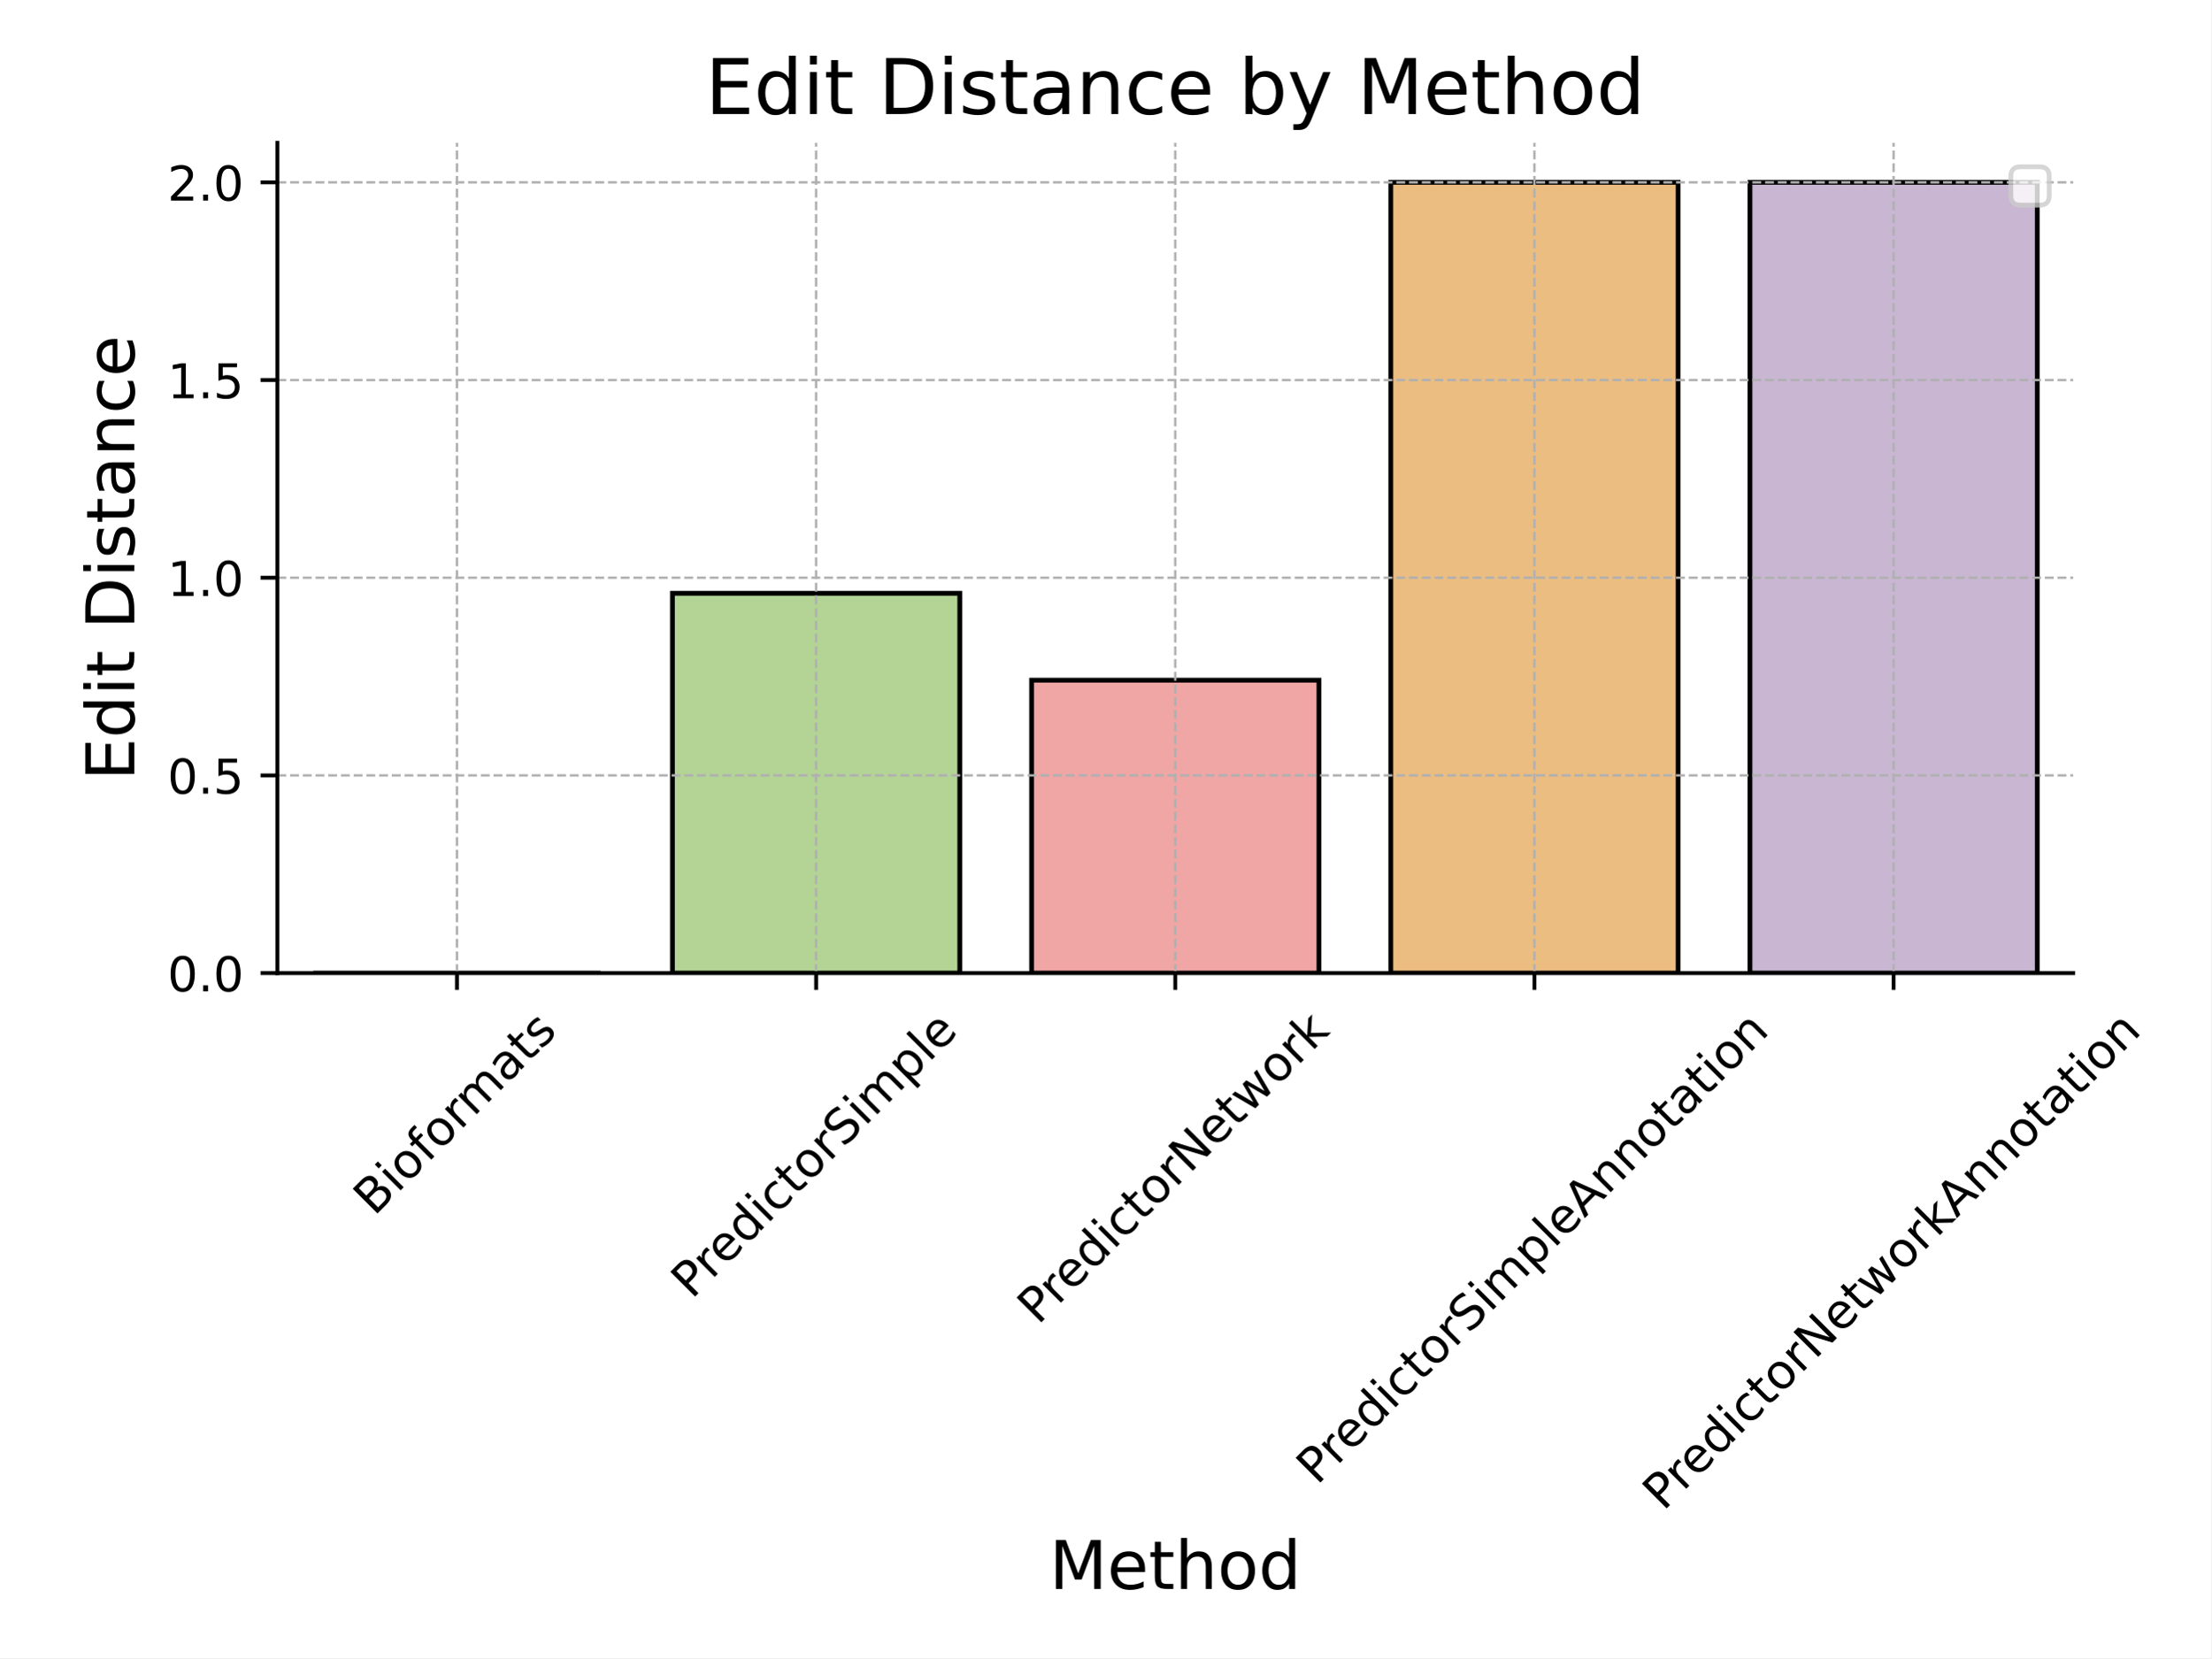
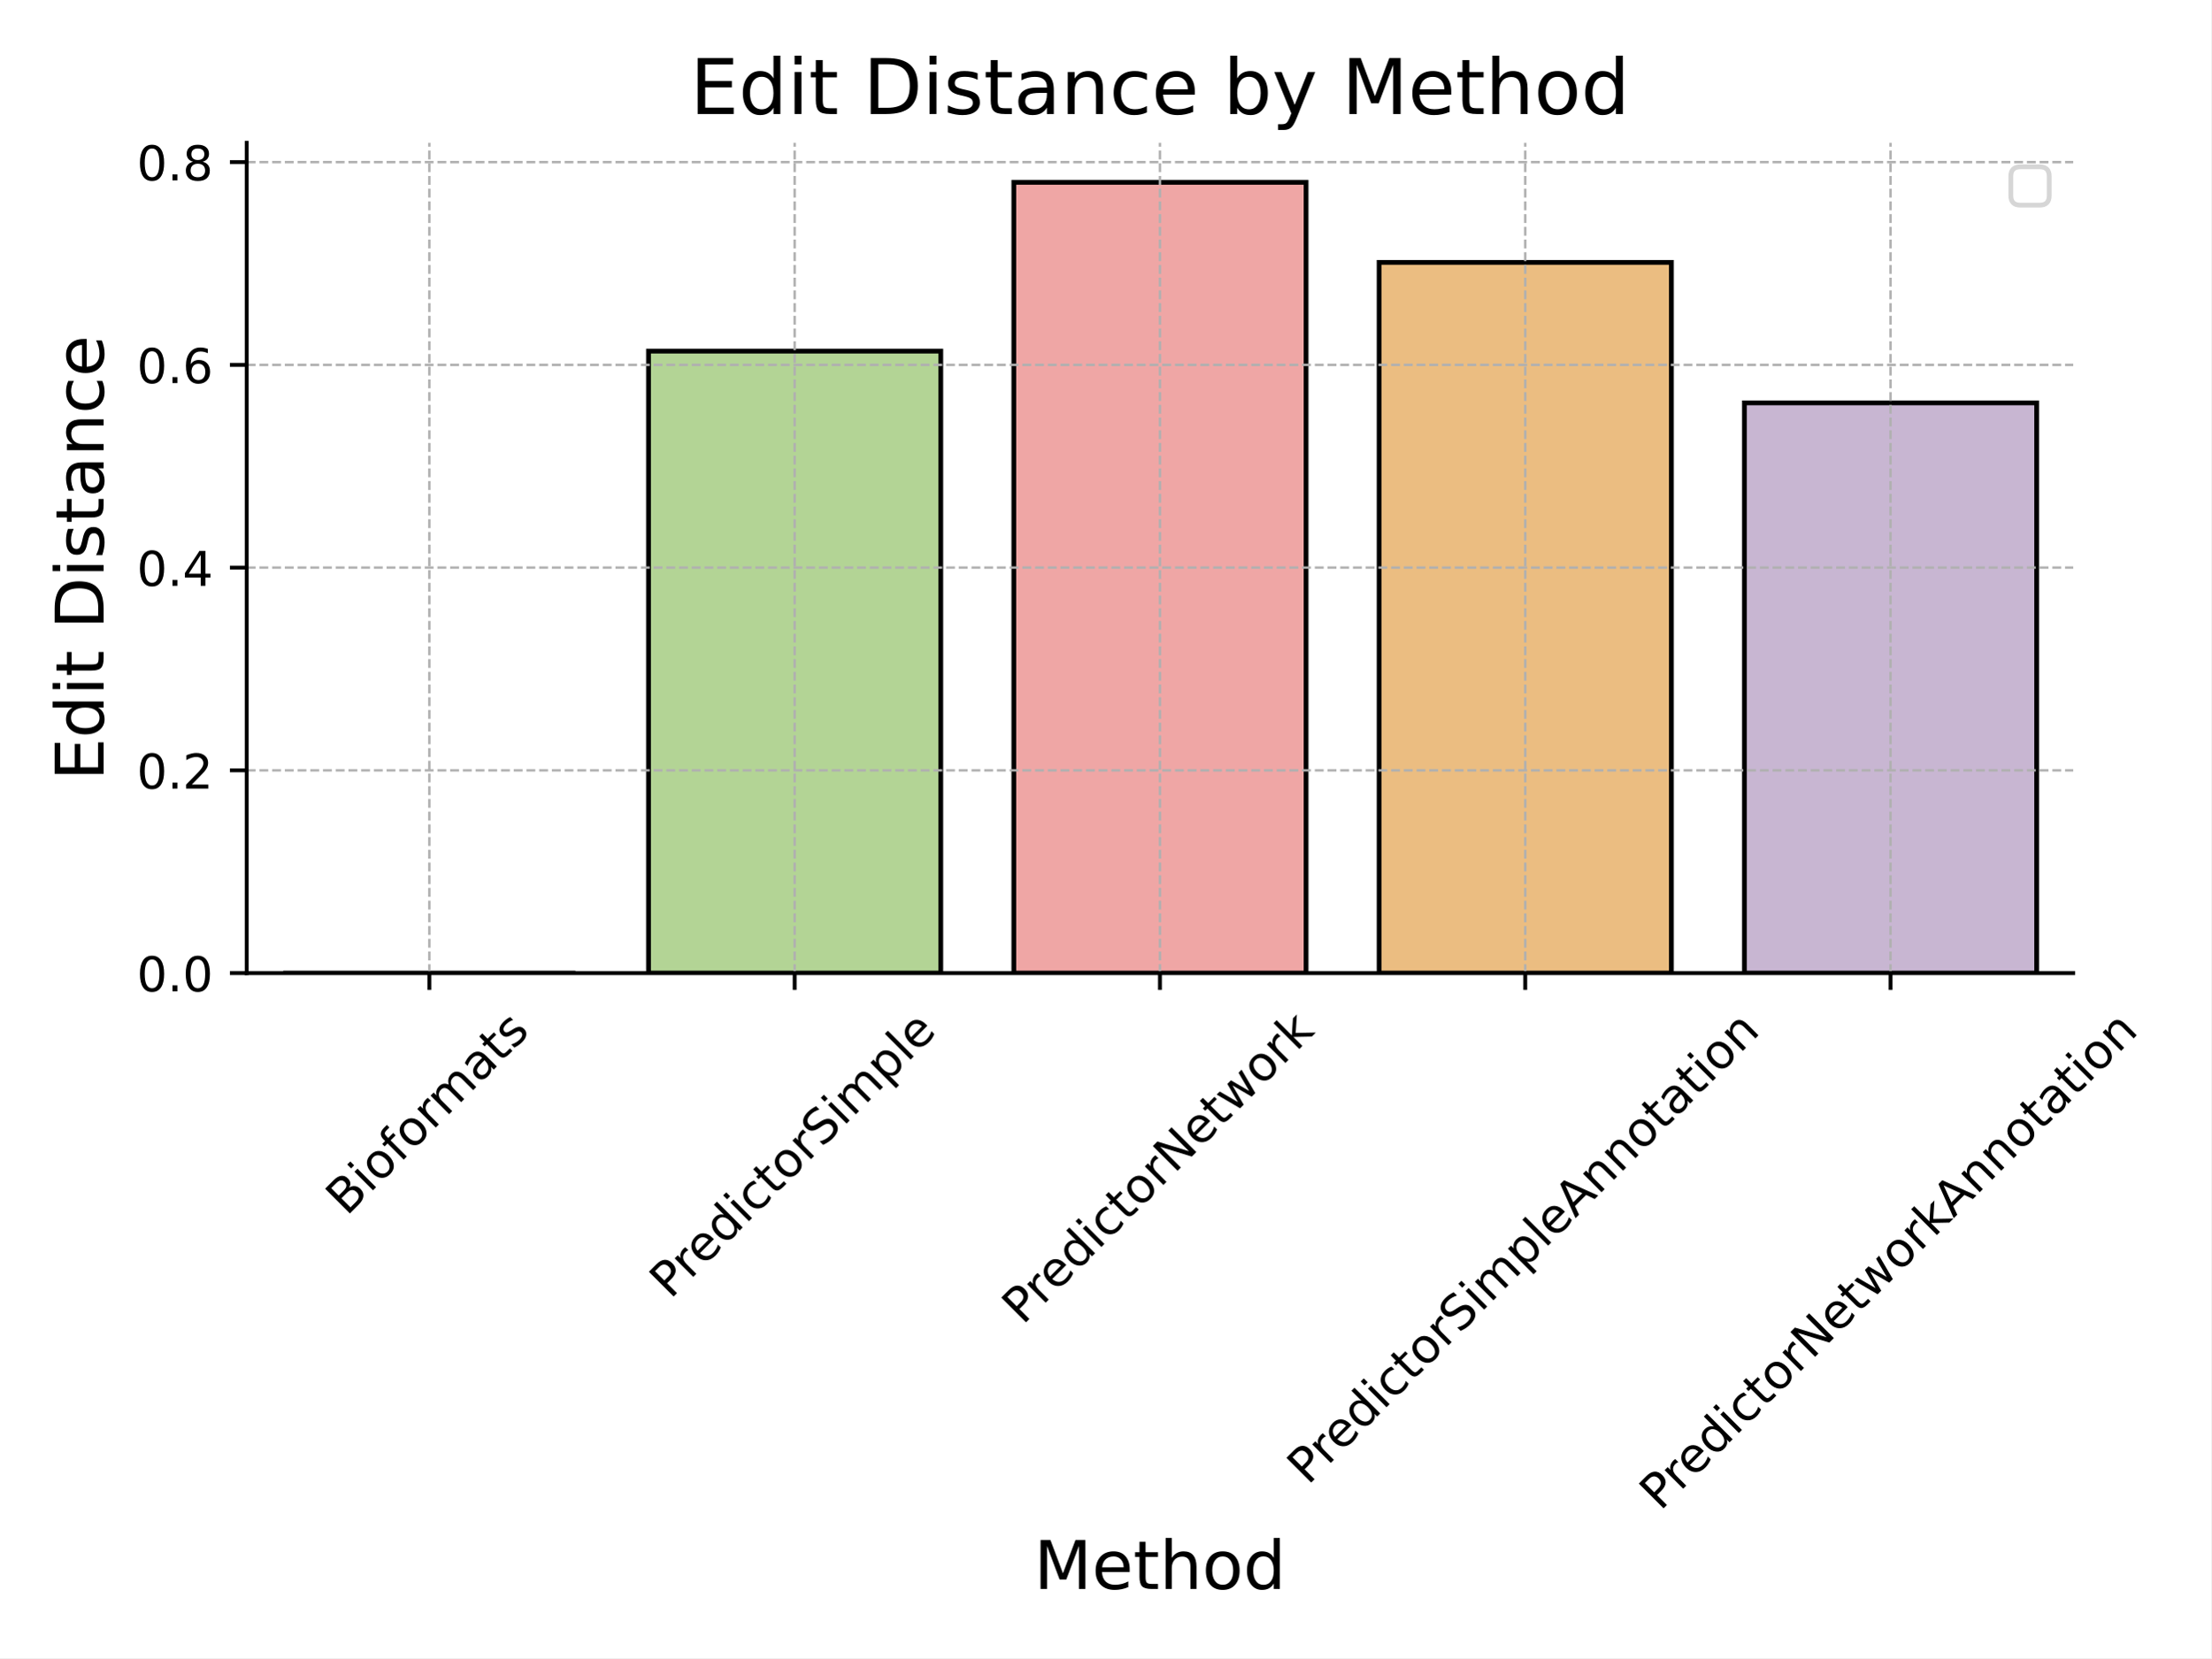
<svg xmlns="http://www.w3.org/2000/svg" xmlns:xlink="http://www.w3.org/1999/xlink" width="460.8pt" height="345.6pt" viewBox="0 0 460.8 345.6" version="1.1">
  <defs>
    <style type="text/css">*{stroke-linejoin: round; stroke-linecap: butt}</style>
  </defs>
  <g id="figure_1">
    <g id="patch_1">
      <path d="M 0 345.6  L 460.8 345.6  L 460.8 0  L 0 0  z " style="fill: #ffffff" />
    </g>
    <g id="axes_1">
      <g id="patch_2">
-         <path d="M 57.8 202.824  L 432.064 202.824  L 432.064 29.76  L 57.8 29.76  z " style="fill: #ffffff" />
+         <path d="M 51.41 202.824  L 432.064 202.824  L 432.064 29.76  L 51.41 29.76  z " style="fill: #ffffff" />
      </g>
      <g id="patch_3">
-         <path d="M 65.285 202.824  L 125.167 202.824  L 125.167 202.824  L 65.285 202.824  z " clip-path="url(#pd723349291)" style="fill: #aeccdb; stroke: #000000; stroke-linejoin: miter" />
+         <path d="M 59.023 202.824  L 119.928 202.824  L 119.928 202.824  L 59.023 202.824  z " clip-path="url(#p1039beb858)" style="fill: #aeccdb; stroke: #000000; stroke-linejoin: miter" />
      </g>
      <g id="patch_4">
-         <path d="M 140.138 202.824  L 200.02 202.824  L 200.02 123.657  L 140.138 123.657  z " clip-path="url(#pd723349291)" style="fill: #b3d495; stroke: #000000; stroke-linejoin: miter" />
+         <path d="M 135.154 202.824  L 196.058 202.824  L 196.058 73.177  L 135.154 73.177  z " clip-path="url(#p1039beb858)" style="fill: #b3d495; stroke: #000000; stroke-linejoin: miter" />
      </g>
      <g id="patch_5">
-         <path d="M 214.991 202.824  L 274.873 202.824  L 274.873 141.771  L 214.991 141.771  z " clip-path="url(#pd723349291)" style="fill: #efa6a5; stroke: #000000; stroke-linejoin: miter" />
+         <path d="M 211.285 202.824  L 272.189 202.824  L 272.189 38.001  L 211.285 38.001  z " clip-path="url(#p1039beb858)" style="fill: #efa6a5; stroke: #000000; stroke-linejoin: miter" />
      </g>
      <g id="patch_6">
-         <path d="M 289.844 202.824  L 349.726 202.824  L 349.726 38.001  L 289.844 38.001  z " clip-path="url(#pd723349291)" style="fill: #ebbd81; stroke: #000000; stroke-linejoin: miter" />
+         <path d="M 287.415 202.824  L 348.32 202.824  L 348.32 54.69  L 287.415 54.69  z " clip-path="url(#p1039beb858)" style="fill: #ebbd81; stroke: #000000; stroke-linejoin: miter" />
      </g>
      <g id="patch_7">
-         <path d="M 364.696 202.824  L 424.579 202.824  L 424.579 38.001  L 364.696 38.001  z " clip-path="url(#pd723349291)" style="fill: #c8b6d2; stroke: #000000; stroke-linejoin: miter" />
+         <path d="M 363.546 202.824  L 424.451 202.824  L 424.451 83.969  L 363.546 83.969  z " clip-path="url(#p1039beb858)" style="fill: #c8b6d2; stroke: #000000; stroke-linejoin: miter" />
      </g>
      <g id="matplotlib.axis_1">
        <g id="xtick_1">
          <g id="line2d_1">
-             <path d="M 95.226 202.824  L 95.226 29.76  " clip-path="url(#pd723349291)" style="fill: none; stroke-dasharray: 1.85,0.8; stroke-dashoffset: 0; stroke: #b0b0b0; stroke-width: 0.5" />
+             <path d="M 89.475 202.824  L 89.475 29.76  " clip-path="url(#p1039beb858)" style="fill: none; stroke-dasharray: 1.85,0.8; stroke-dashoffset: 0; stroke: #b0b0b0; stroke-width: 0.5" />
          </g>
          <g id="line2d_2">
            <defs>
-               <path id="mab3ac31ff1" d="M 0 0  L 0 3.5  " style="stroke: #000000; stroke-width: 0.8" />
+               <path id="mefaed29aa2" d="M 0 0  L 0 3.5  " style="stroke: #000000; stroke-width: 0.8" />
            </defs>
            <g>
-               <use xlink:href="#mab3ac31ff1" x="95.226" y="202.824" style="stroke: #000000; stroke-width: 0.8" />
+               <use xlink:href="#mefaed29aa2" x="89.475" y="202.824" style="stroke: #000000; stroke-width: 0.8" />
            </g>
          </g>
          <g id="text_1">
-             <g transform="translate(77.96856 253.6145) rotate(-45) scale(0.1 -0.1)">
+             <g transform="translate(72.21756 253.6145) rotate(-45) scale(0.1 -0.1)">
              <defs>
                <path id="DejaVuSans-42" d="M 1259 2228  L 1259 519  L 2272 519  Q 2781 519 3026 730  Q 3272 941 3272 1375  Q 3272 1813 3026 2020  Q 2781 2228 2272 2228  L 1259 2228  z M 1259 4147  L 1259 2741  L 2194 2741  Q 2656 2741 2882 2914  Q 3109 3088 3109 3444  Q 3109 3797 2882 3972  Q 2656 4147 2194 4147  L 1259 4147  z M 628 4666  L 2241 4666  Q 2963 4666 3353 4366  Q 3744 4066 3744 3513  Q 3744 3084 3544 2831  Q 3344 2578 2956 2516  Q 3422 2416 3680 2098  Q 3938 1781 3938 1306  Q 3938 681 3513 340  Q 3088 0 2303 0  L 628 0  L 628 4666  z " transform="scale(0.015625)" />
                <path id="DejaVuSans-69" d="M 603 3500  L 1178 3500  L 1178 0  L 603 0  L 603 3500  z M 603 4863  L 1178 4863  L 1178 4134  L 603 4134  L 603 4863  z " transform="scale(0.015625)" />
                <path id="DejaVuSans-6f" d="M 1959 3097  Q 1497 3097 1228 2736  Q 959 2375 959 1747  Q 959 1119 1226 758  Q 1494 397 1959 397  Q 2419 397 2687 759  Q 2956 1122 2956 1747  Q 2956 2369 2687 2733  Q 2419 3097 1959 3097  z M 1959 3584  Q 2709 3584 3137 3096  Q 3566 2609 3566 1747  Q 3566 888 3137 398  Q 2709 -91 1959 -91  Q 1206 -91 779 398  Q 353 888 353 1747  Q 353 2609 779 3096  Q 1206 3584 1959 3584  z " transform="scale(0.015625)" />
                <path id="DejaVuSans-66" d="M 2375 4863  L 2375 4384  L 1825 4384  Q 1516 4384 1395 4259  Q 1275 4134 1275 3809  L 1275 3500  L 2222 3500  L 2222 3053  L 1275 3053  L 1275 0  L 697 0  L 697 3053  L 147 3053  L 147 3500  L 697 3500  L 697 3744  Q 697 4328 969 4595  Q 1241 4863 1831 4863  L 2375 4863  z " transform="scale(0.015625)" />
                <path id="DejaVuSans-72" d="M 2631 2963  Q 2534 3019 2420 3045  Q 2306 3072 2169 3072  Q 1681 3072 1420 2755  Q 1159 2438 1159 1844  L 1159 0  L 581 0  L 581 3500  L 1159 3500  L 1159 2956  Q 1341 3275 1631 3429  Q 1922 3584 2338 3584  Q 2397 3584 2469 3576  Q 2541 3569 2628 3553  L 2631 2963  z " transform="scale(0.015625)" />
                <path id="DejaVuSans-6d" d="M 3328 2828  Q 3544 3216 3844 3400  Q 4144 3584 4550 3584  Q 5097 3584 5394 3201  Q 5691 2819 5691 2113  L 5691 0  L 5113 0  L 5113 2094  Q 5113 2597 4934 2840  Q 4756 3084 4391 3084  Q 3944 3084 3684 2787  Q 3425 2491 3425 1978  L 3425 0  L 2847 0  L 2847 2094  Q 2847 2600 2669 2842  Q 2491 3084 2119 3084  Q 1678 3084 1418 2786  Q 1159 2488 1159 1978  L 1159 0  L 581 0  L 581 3500  L 1159 3500  L 1159 2956  Q 1356 3278 1631 3431  Q 1906 3584 2284 3584  Q 2666 3584 2933 3390  Q 3200 3197 3328 2828  z " transform="scale(0.015625)" />
                <path id="DejaVuSans-61" d="M 2194 1759  Q 1497 1759 1228 1600  Q 959 1441 959 1056  Q 959 750 1161 570  Q 1363 391 1709 391  Q 2188 391 2477 730  Q 2766 1069 2766 1631  L 2766 1759  L 2194 1759  z M 3341 1997  L 3341 0  L 2766 0  L 2766 531  Q 2569 213 2275 61  Q 1981 -91 1556 -91  Q 1019 -91 701 211  Q 384 513 384 1019  Q 384 1609 779 1909  Q 1175 2209 1959 2209  L 2766 2209  L 2766 2266  Q 2766 2663 2505 2880  Q 2244 3097 1772 3097  Q 1472 3097 1187 3025  Q 903 2953 641 2809  L 641 3341  Q 956 3463 1253 3523  Q 1550 3584 1831 3584  Q 2591 3584 2966 3190  Q 3341 2797 3341 1997  z " transform="scale(0.015625)" />
                <path id="DejaVuSans-74" d="M 1172 4494  L 1172 3500  L 2356 3500  L 2356 3053  L 1172 3053  L 1172 1153  Q 1172 725 1289 603  Q 1406 481 1766 481  L 2356 481  L 2356 0  L 1766 0  Q 1100 0 847 248  Q 594 497 594 1153  L 594 3053  L 172 3053  L 172 3500  L 594 3500  L 594 4494  L 1172 4494  z " transform="scale(0.015625)" />
                <path id="DejaVuSans-73" d="M 2834 3397  L 2834 2853  Q 2591 2978 2328 3040  Q 2066 3103 1784 3103  Q 1356 3103 1142 2972  Q 928 2841 928 2578  Q 928 2378 1081 2264  Q 1234 2150 1697 2047  L 1894 2003  Q 2506 1872 2764 1633  Q 3022 1394 3022 966  Q 3022 478 2636 193  Q 2250 -91 1575 -91  Q 1294 -91 989 -36  Q 684 19 347 128  L 347 722  Q 666 556 975 473  Q 1284 391 1588 391  Q 1994 391 2212 530  Q 2431 669 2431 922  Q 2431 1156 2273 1281  Q 2116 1406 1581 1522  L 1381 1569  Q 847 1681 609 1914  Q 372 2147 372 2553  Q 372 3047 722 3315  Q 1072 3584 1716 3584  Q 2034 3584 2315 3537  Q 2597 3491 2834 3397  z " transform="scale(0.015625)" />
              </defs>
              <use xlink:href="#DejaVuSans-42" />
              <use xlink:href="#DejaVuSans-69" x="68.604" />
              <use xlink:href="#DejaVuSans-6f" x="96.387" />
              <use xlink:href="#DejaVuSans-66" x="157.568" />
              <use xlink:href="#DejaVuSans-6f" x="192.773" />
              <use xlink:href="#DejaVuSans-72" x="253.955" />
              <use xlink:href="#DejaVuSans-6d" x="293.318" />
              <use xlink:href="#DejaVuSans-61" x="390.73" />
              <use xlink:href="#DejaVuSans-74" x="452.01" />
              <use xlink:href="#DejaVuSans-73" x="491.219" />
            </g>
          </g>
        </g>
        <g id="xtick_2">
          <g id="line2d_3">
-             <path d="M 170.079 202.824  L 170.079 29.76  " clip-path="url(#pd723349291)" style="fill: none; stroke-dasharray: 1.85,0.8; stroke-dashoffset: 0; stroke: #b0b0b0; stroke-width: 0.5" />
+             <path d="M 165.606 202.824  L 165.606 29.76  " clip-path="url(#p1039beb858)" style="fill: none; stroke-dasharray: 1.85,0.8; stroke-dashoffset: 0; stroke: #b0b0b0; stroke-width: 0.5" />
          </g>
          <g id="line2d_4">
            <g>
-               <use xlink:href="#mab3ac31ff1" x="170.079" y="202.824" style="stroke: #000000; stroke-width: 0.8" />
+               <use xlink:href="#mefaed29aa2" x="165.606" y="202.824" style="stroke: #000000; stroke-width: 0.8" />
            </g>
          </g>
          <g id="text_2">
-             <g transform="translate(144.1648 270.9276) rotate(-45) scale(0.1 -0.1)">
+             <g transform="translate(139.6918 270.9276) rotate(-45) scale(0.1 -0.1)">
              <defs>
                <path id="DejaVuSans-50" d="M 1259 4147  L 1259 2394  L 2053 2394  Q 2494 2394 2734 2622  Q 2975 2850 2975 3272  Q 2975 3691 2734 3919  Q 2494 4147 2053 4147  L 1259 4147  z M 628 4666  L 2053 4666  Q 2838 4666 3239 4311  Q 3641 3956 3641 3272  Q 3641 2581 3239 2228  Q 2838 1875 2053 1875  L 1259 1875  L 1259 0  L 628 0  L 628 4666  z " transform="scale(0.015625)" />
                <path id="DejaVuSans-65" d="M 3597 1894  L 3597 1613  L 953 1613  Q 991 1019 1311 708  Q 1631 397 2203 397  Q 2534 397 2845 478  Q 3156 559 3463 722  L 3463 178  Q 3153 47 2828 -22  Q 2503 -91 2169 -91  Q 1331 -91 842 396  Q 353 884 353 1716  Q 353 2575 817 3079  Q 1281 3584 2069 3584  Q 2775 3584 3186 3129  Q 3597 2675 3597 1894  z M 3022 2063  Q 3016 2534 2758 2815  Q 2500 3097 2075 3097  Q 1594 3097 1305 2825  Q 1016 2553 972 2059  L 3022 2063  z " transform="scale(0.015625)" />
                <path id="DejaVuSans-64" d="M 2906 2969  L 2906 4863  L 3481 4863  L 3481 0  L 2906 0  L 2906 525  Q 2725 213 2448 61  Q 2172 -91 1784 -91  Q 1150 -91 751 415  Q 353 922 353 1747  Q 353 2572 751 3078  Q 1150 3584 1784 3584  Q 2172 3584 2448 3432  Q 2725 3281 2906 2969  z M 947 1747  Q 947 1113 1208 752  Q 1469 391 1925 391  Q 2381 391 2643 752  Q 2906 1113 2906 1747  Q 2906 2381 2643 2742  Q 2381 3103 1925 3103  Q 1469 3103 1208 2742  Q 947 2381 947 1747  z " transform="scale(0.015625)" />
                <path id="DejaVuSans-63" d="M 3122 3366  L 3122 2828  Q 2878 2963 2633 3030  Q 2388 3097 2138 3097  Q 1578 3097 1268 2742  Q 959 2388 959 1747  Q 959 1106 1268 751  Q 1578 397 2138 397  Q 2388 397 2633 464  Q 2878 531 3122 666  L 3122 134  Q 2881 22 2623 -34  Q 2366 -91 2075 -91  Q 1284 -91 818 406  Q 353 903 353 1747  Q 353 2603 823 3093  Q 1294 3584 2113 3584  Q 2378 3584 2631 3529  Q 2884 3475 3122 3366  z " transform="scale(0.015625)" />
                <path id="DejaVuSans-53" d="M 3425 4513  L 3425 3897  Q 3066 4069 2747 4153  Q 2428 4238 2131 4238  Q 1616 4238 1336 4038  Q 1056 3838 1056 3469  Q 1056 3159 1242 3001  Q 1428 2844 1947 2747  L 2328 2669  Q 3034 2534 3370 2195  Q 3706 1856 3706 1288  Q 3706 609 3251 259  Q 2797 -91 1919 -91  Q 1588 -91 1214 -16  Q 841 59 441 206  L 441 856  Q 825 641 1194 531  Q 1563 422 1919 422  Q 2459 422 2753 634  Q 3047 847 3047 1241  Q 3047 1584 2836 1778  Q 2625 1972 2144 2069  L 1759 2144  Q 1053 2284 737 2584  Q 422 2884 422 3419  Q 422 4038 858 4394  Q 1294 4750 2059 4750  Q 2388 4750 2728 4690  Q 3069 4631 3425 4513  z " transform="scale(0.015625)" />
                <path id="DejaVuSans-70" d="M 1159 525  L 1159 -1331  L 581 -1331  L 581 3500  L 1159 3500  L 1159 2969  Q 1341 3281 1617 3432  Q 1894 3584 2278 3584  Q 2916 3584 3314 3078  Q 3713 2572 3713 1747  Q 3713 922 3314 415  Q 2916 -91 2278 -91  Q 1894 -91 1617 61  Q 1341 213 1159 525  z M 3116 1747  Q 3116 2381 2855 2742  Q 2594 3103 2138 3103  Q 1681 3103 1420 2742  Q 1159 2381 1159 1747  Q 1159 1113 1420 752  Q 1681 391 2138 391  Q 2594 391 2855 752  Q 3116 1113 3116 1747  z " transform="scale(0.015625)" />
                <path id="DejaVuSans-6c" d="M 603 4863  L 1178 4863  L 1178 0  L 603 0  L 603 4863  z " transform="scale(0.015625)" />
              </defs>
              <use xlink:href="#DejaVuSans-50" />
              <use xlink:href="#DejaVuSans-72" x="58.553" />
              <use xlink:href="#DejaVuSans-65" x="97.416" />
              <use xlink:href="#DejaVuSans-64" x="158.939" />
              <use xlink:href="#DejaVuSans-69" x="222.416" />
              <use xlink:href="#DejaVuSans-63" x="250.199" />
              <use xlink:href="#DejaVuSans-74" x="305.18" />
              <use xlink:href="#DejaVuSans-6f" x="344.389" />
              <use xlink:href="#DejaVuSans-72" x="405.57" />
              <use xlink:href="#DejaVuSans-53" x="446.684" />
              <use xlink:href="#DejaVuSans-69" x="510.16" />
              <use xlink:href="#DejaVuSans-6d" x="537.943" />
              <use xlink:href="#DejaVuSans-70" x="635.355" />
              <use xlink:href="#DejaVuSans-6c" x="698.832" />
              <use xlink:href="#DejaVuSans-65" x="726.615" />
            </g>
          </g>
        </g>
        <g id="xtick_3">
          <g id="line2d_5">
-             <path d="M 244.932 202.824  L 244.932 29.76  " clip-path="url(#pd723349291)" style="fill: none; stroke-dasharray: 1.85,0.8; stroke-dashoffset: 0; stroke: #b0b0b0; stroke-width: 0.5" />
+             <path d="M 241.737 202.824  L 241.737 29.76  " clip-path="url(#p1039beb858)" style="fill: none; stroke-dasharray: 1.85,0.8; stroke-dashoffset: 0; stroke: #b0b0b0; stroke-width: 0.5" />
          </g>
          <g id="line2d_6">
            <g>
-               <use xlink:href="#mab3ac31ff1" x="244.932" y="202.824" style="stroke: #000000; stroke-width: 0.8" />
+               <use xlink:href="#mefaed29aa2" x="241.737" y="202.824" style="stroke: #000000; stroke-width: 0.8" />
            </g>
          </g>
          <g id="text_3">
-             <g transform="translate(216.3283 276.306) rotate(-45) scale(0.1 -0.1)">
+             <g transform="translate(213.1333 276.306) rotate(-45) scale(0.1 -0.1)">
              <defs>
                <path id="DejaVuSans-4e" d="M 628 4666  L 1478 4666  L 3547 763  L 3547 4666  L 4159 4666  L 4159 0  L 3309 0  L 1241 3903  L 1241 0  L 628 0  L 628 4666  z " transform="scale(0.015625)" />
                <path id="DejaVuSans-77" d="M 269 3500  L 844 3500  L 1563 769  L 2278 3500  L 2956 3500  L 3675 769  L 4391 3500  L 4966 3500  L 4050 0  L 3372 0  L 2619 2869  L 1863 0  L 1184 0  L 269 3500  z " transform="scale(0.015625)" />
                <path id="DejaVuSans-6b" d="M 581 4863  L 1159 4863  L 1159 1991  L 2875 3500  L 3609 3500  L 1753 1863  L 3688 0  L 2938 0  L 1159 1709  L 1159 0  L 581 0  L 581 4863  z " transform="scale(0.015625)" />
              </defs>
              <use xlink:href="#DejaVuSans-50" />
              <use xlink:href="#DejaVuSans-72" x="58.553" />
              <use xlink:href="#DejaVuSans-65" x="97.416" />
              <use xlink:href="#DejaVuSans-64" x="158.939" />
              <use xlink:href="#DejaVuSans-69" x="222.416" />
              <use xlink:href="#DejaVuSans-63" x="250.199" />
              <use xlink:href="#DejaVuSans-74" x="305.18" />
              <use xlink:href="#DejaVuSans-6f" x="344.389" />
              <use xlink:href="#DejaVuSans-72" x="405.57" />
              <use xlink:href="#DejaVuSans-4e" x="446.684" />
              <use xlink:href="#DejaVuSans-65" x="521.488" />
              <use xlink:href="#DejaVuSans-74" x="583.012" />
              <use xlink:href="#DejaVuSans-77" x="622.221" />
              <use xlink:href="#DejaVuSans-6f" x="704.008" />
              <use xlink:href="#DejaVuSans-72" x="765.189" />
              <use xlink:href="#DejaVuSans-6b" x="806.303" />
            </g>
          </g>
        </g>
        <g id="xtick_4">
          <g id="line2d_7">
-             <path d="M 319.785 202.824  L 319.785 29.76  " clip-path="url(#pd723349291)" style="fill: none; stroke-dasharray: 1.85,0.8; stroke-dashoffset: 0; stroke: #b0b0b0; stroke-width: 0.5" />
+             <path d="M 317.868 202.824  L 317.868 29.76  " clip-path="url(#p1039beb858)" style="fill: none; stroke-dasharray: 1.85,0.8; stroke-dashoffset: 0; stroke: #b0b0b0; stroke-width: 0.5" />
          </g>
          <g id="line2d_8">
            <g>
-               <use xlink:href="#mab3ac31ff1" x="319.785" y="202.824" style="stroke: #000000; stroke-width: 0.8" />
+               <use xlink:href="#mefaed29aa2" x="317.868" y="202.824" style="stroke: #000000; stroke-width: 0.8" />
            </g>
          </g>
          <g id="text_4">
-             <g transform="translate(274.4823 309.7036) rotate(-45) scale(0.1 -0.1)">
+             <g transform="translate(272.5653 309.7036) rotate(-45) scale(0.1 -0.1)">
              <defs>
                <path id="DejaVuSans-41" d="M 2188 4044  L 1331 1722  L 3047 1722  L 2188 4044  z M 1831 4666  L 2547 4666  L 4325 0  L 3669 0  L 3244 1197  L 1141 1197  L 716 0  L 50 0  L 1831 4666  z " transform="scale(0.015625)" />
                <path id="DejaVuSans-6e" d="M 3513 2113  L 3513 0  L 2938 0  L 2938 2094  Q 2938 2591 2744 2837  Q 2550 3084 2163 3084  Q 1697 3084 1428 2787  Q 1159 2491 1159 1978  L 1159 0  L 581 0  L 581 3500  L 1159 3500  L 1159 2956  Q 1366 3272 1645 3428  Q 1925 3584 2291 3584  Q 2894 3584 3203 3211  Q 3513 2838 3513 2113  z " transform="scale(0.015625)" />
              </defs>
              <use xlink:href="#DejaVuSans-50" />
              <use xlink:href="#DejaVuSans-72" x="58.553" />
              <use xlink:href="#DejaVuSans-65" x="97.416" />
              <use xlink:href="#DejaVuSans-64" x="158.939" />
              <use xlink:href="#DejaVuSans-69" x="222.416" />
              <use xlink:href="#DejaVuSans-63" x="250.199" />
              <use xlink:href="#DejaVuSans-74" x="305.18" />
              <use xlink:href="#DejaVuSans-6f" x="344.389" />
              <use xlink:href="#DejaVuSans-72" x="405.57" />
              <use xlink:href="#DejaVuSans-53" x="446.684" />
              <use xlink:href="#DejaVuSans-69" x="510.16" />
              <use xlink:href="#DejaVuSans-6d" x="537.943" />
              <use xlink:href="#DejaVuSans-70" x="635.355" />
              <use xlink:href="#DejaVuSans-6c" x="698.832" />
              <use xlink:href="#DejaVuSans-65" x="726.615" />
              <use xlink:href="#DejaVuSans-41" x="788.139" />
              <use xlink:href="#DejaVuSans-6e" x="856.547" />
              <use xlink:href="#DejaVuSans-6e" x="919.926" />
              <use xlink:href="#DejaVuSans-6f" x="983.305" />
              <use xlink:href="#DejaVuSans-74" x="1044.486" />
              <use xlink:href="#DejaVuSans-61" x="1083.695" />
              <use xlink:href="#DejaVuSans-74" x="1144.975" />
              <use xlink:href="#DejaVuSans-69" x="1184.184" />
              <use xlink:href="#DejaVuSans-6f" x="1211.967" />
              <use xlink:href="#DejaVuSans-6e" x="1273.148" />
            </g>
          </g>
        </g>
        <g id="xtick_5">
          <g id="line2d_9">
-             <path d="M 394.637 202.824  L 394.637 29.76  " clip-path="url(#pd723349291)" style="fill: none; stroke-dasharray: 1.85,0.8; stroke-dashoffset: 0; stroke: #b0b0b0; stroke-width: 0.5" />
+             <path d="M 393.998 202.824  L 393.998 29.76  " clip-path="url(#p1039beb858)" style="fill: none; stroke-dasharray: 1.85,0.8; stroke-dashoffset: 0; stroke: #b0b0b0; stroke-width: 0.5" />
          </g>
          <g id="line2d_10">
            <g>
-               <use xlink:href="#mab3ac31ff1" x="394.637" y="202.824" style="stroke: #000000; stroke-width: 0.8" />
+               <use xlink:href="#mefaed29aa2" x="393.998" y="202.824" style="stroke: #000000; stroke-width: 0.8" />
            </g>
          </g>
          <g id="text_5">
-             <g transform="translate(346.6459 315.082) rotate(-45) scale(0.1 -0.1)">
+             <g transform="translate(346.0069 315.082) rotate(-45) scale(0.1 -0.1)">
              <use xlink:href="#DejaVuSans-50" />
              <use xlink:href="#DejaVuSans-72" x="58.553" />
              <use xlink:href="#DejaVuSans-65" x="97.416" />
              <use xlink:href="#DejaVuSans-64" x="158.939" />
              <use xlink:href="#DejaVuSans-69" x="222.416" />
              <use xlink:href="#DejaVuSans-63" x="250.199" />
              <use xlink:href="#DejaVuSans-74" x="305.18" />
              <use xlink:href="#DejaVuSans-6f" x="344.389" />
              <use xlink:href="#DejaVuSans-72" x="405.57" />
              <use xlink:href="#DejaVuSans-4e" x="446.684" />
              <use xlink:href="#DejaVuSans-65" x="521.488" />
              <use xlink:href="#DejaVuSans-74" x="583.012" />
              <use xlink:href="#DejaVuSans-77" x="622.221" />
              <use xlink:href="#DejaVuSans-6f" x="704.008" />
              <use xlink:href="#DejaVuSans-72" x="765.189" />
              <use xlink:href="#DejaVuSans-6b" x="806.303" />
              <use xlink:href="#DejaVuSans-41" x="864.213" />
              <use xlink:href="#DejaVuSans-6e" x="932.621" />
              <use xlink:href="#DejaVuSans-6e" x="996" />
              <use xlink:href="#DejaVuSans-6f" x="1059.379" />
              <use xlink:href="#DejaVuSans-74" x="1120.561" />
              <use xlink:href="#DejaVuSans-61" x="1159.77" />
              <use xlink:href="#DejaVuSans-74" x="1221.049" />
              <use xlink:href="#DejaVuSans-69" x="1260.258" />
              <use xlink:href="#DejaVuSans-6f" x="1288.041" />
              <use xlink:href="#DejaVuSans-6e" x="1349.223" />
            </g>
          </g>
        </g>
        <g id="text_6">
-           <g transform="translate(218.6775 331.1904) scale(0.14 -0.14)">
+           <g transform="translate(215.4825 331.1904) scale(0.14 -0.14)">
            <defs>
              <path id="DejaVuSans-4d" d="M 628 4666  L 1569 4666  L 2759 1491  L 3956 4666  L 4897 4666  L 4897 0  L 4281 0  L 4281 4097  L 3078 897  L 2444 897  L 1241 4097  L 1241 0  L 628 0  L 628 4666  z " transform="scale(0.015625)" />
              <path id="DejaVuSans-68" d="M 3513 2113  L 3513 0  L 2938 0  L 2938 2094  Q 2938 2591 2744 2837  Q 2550 3084 2163 3084  Q 1697 3084 1428 2787  Q 1159 2491 1159 1978  L 1159 0  L 581 0  L 581 4863  L 1159 4863  L 1159 2956  Q 1366 3272 1645 3428  Q 1925 3584 2291 3584  Q 2894 3584 3203 3211  Q 3513 2838 3513 2113  z " transform="scale(0.015625)" />
            </defs>
            <use xlink:href="#DejaVuSans-4d" />
            <use xlink:href="#DejaVuSans-65" x="86.279" />
            <use xlink:href="#DejaVuSans-74" x="147.803" />
            <use xlink:href="#DejaVuSans-68" x="187.012" />
            <use xlink:href="#DejaVuSans-6f" x="250.391" />
            <use xlink:href="#DejaVuSans-64" x="311.572" />
          </g>
        </g>
      </g>
      <g id="matplotlib.axis_2">
        <g id="ytick_1">
          <g id="line2d_11">
-             <path d="M 57.8 202.824  L 432.064 202.824  " clip-path="url(#pd723349291)" style="fill: none; stroke-dasharray: 1.85,0.8; stroke-dashoffset: 0; stroke: #b0b0b0; stroke-width: 0.5" />
+             <path d="M 51.41 202.824  L 432.064 202.824  " clip-path="url(#p1039beb858)" style="fill: none; stroke-dasharray: 1.85,0.8; stroke-dashoffset: 0; stroke: #b0b0b0; stroke-width: 0.5" />
          </g>
          <g id="line2d_12">
            <defs>
-               <path id="m632f349262" d="M 0 0  L -3.5 0  " style="stroke: #000000; stroke-width: 0.8" />
+               <path id="m8a23dab125" d="M 0 0  L -3.5 0  " style="stroke: #000000; stroke-width: 0.8" />
            </defs>
            <g>
-               <use xlink:href="#m632f349262" x="57.8" y="202.824" style="stroke: #000000; stroke-width: 0.8" />
+               <use xlink:href="#m8a23dab125" x="51.41" y="202.824" style="stroke: #000000; stroke-width: 0.8" />
            </g>
          </g>
          <g id="text_7">
-             <g transform="translate(34.89688 206.6228) scale(0.1 -0.1)">
+             <g transform="translate(28.50688 206.6228) scale(0.1 -0.1)">
              <defs>
                <path id="DejaVuSans-30" d="M 2034 4250  Q 1547 4250 1301 3770  Q 1056 3291 1056 2328  Q 1056 1369 1301 889  Q 1547 409 2034 409  Q 2525 409 2770 889  Q 3016 1369 3016 2328  Q 3016 3291 2770 3770  Q 2525 4250 2034 4250  z M 2034 4750  Q 2819 4750 3233 4129  Q 3647 3509 3647 2328  Q 3647 1150 3233 529  Q 2819 -91 2034 -91  Q 1250 -91 836 529  Q 422 1150 422 2328  Q 422 3509 836 4129  Q 1250 4750 2034 4750  z " transform="scale(0.015625)" />
                <path id="DejaVuSans-2e" d="M 684 794  L 1344 794  L 1344 0  L 684 0  L 684 794  z " transform="scale(0.015625)" />
              </defs>
              <use xlink:href="#DejaVuSans-30" />
              <use xlink:href="#DejaVuSans-2e" x="63.623" />
              <use xlink:href="#DejaVuSans-30" x="95.41" />
            </g>
          </g>
        </g>
        <g id="ytick_2">
          <g id="line2d_13">
-             <path d="M 57.8 161.618  L 432.064 161.618  " clip-path="url(#pd723349291)" style="fill: none; stroke-dasharray: 1.85,0.8; stroke-dashoffset: 0; stroke: #b0b0b0; stroke-width: 0.5" />
+             <path d="M 51.41 160.564  L 432.064 160.564  " clip-path="url(#p1039beb858)" style="fill: none; stroke-dasharray: 1.85,0.8; stroke-dashoffset: 0; stroke: #b0b0b0; stroke-width: 0.5" />
          </g>
          <g id="line2d_14">
            <g>
-               <use xlink:href="#m632f349262" x="57.8" y="161.618" style="stroke: #000000; stroke-width: 0.8" />
+               <use xlink:href="#m8a23dab125" x="51.41" y="160.564" style="stroke: #000000; stroke-width: 0.8" />
            </g>
          </g>
          <g id="text_8">
-             <g transform="translate(34.89688 165.4172) scale(0.1 -0.1)">
-               <defs>
-                 <path id="DejaVuSans-35" d="M 691 4666  L 3169 4666  L 3169 4134  L 1269 4134  L 1269 2991  Q 1406 3038 1543 3061  Q 1681 3084 1819 3084  Q 2600 3084 3056 2656  Q 3513 2228 3513 1497  Q 3513 744 3044 326  Q 2575 -91 1722 -91  Q 1428 -91 1123 -41  Q 819 9 494 109  L 494 744  Q 775 591 1075 516  Q 1375 441 1709 441  Q 2250 441 2565 725  Q 2881 1009 2881 1497  Q 2881 1984 2565 2268  Q 2250 2553 1709 2553  Q 1456 2553 1204 2497  Q 953 2441 691 2322  L 691 4666  z " transform="scale(0.015625)" />
+             <g transform="translate(28.50688 164.3634) scale(0.1 -0.1)">
+               <defs>
+                 <path id="DejaVuSans-32" d="M 1228 531  L 3431 531  L 3431 0  L 469 0  L 469 531  Q 828 903 1448 1529  Q 2069 2156 2228 2338  Q 2531 2678 2651 2914  Q 2772 3150 2772 3378  Q 2772 3750 2511 3984  Q 2250 4219 1831 4219  Q 1534 4219 1204 4116  Q 875 4013 500 3803  L 500 4441  Q 881 4594 1212 4672  Q 1544 4750 1819 4750  Q 2544 4750 2975 4387  Q 3406 4025 3406 3419  Q 3406 3131 3298 2873  Q 3191 2616 2906 2266  Q 2828 2175 2409 1742  Q 1991 1309 1228 531  z " transform="scale(0.015625)" />
              </defs>
              <use xlink:href="#DejaVuSans-30" />
              <use xlink:href="#DejaVuSans-2e" x="63.623" />
-               <use xlink:href="#DejaVuSans-35" x="95.41" />
+               <use xlink:href="#DejaVuSans-32" x="95.41" />
            </g>
          </g>
        </g>
        <g id="ytick_3">
          <g id="line2d_15">
-             <path d="M 57.8 120.412  L 432.064 120.412  " clip-path="url(#pd723349291)" style="fill: none; stroke-dasharray: 1.85,0.8; stroke-dashoffset: 0; stroke: #b0b0b0; stroke-width: 0.5" />
+             <path d="M 51.41 118.305  L 432.064 118.305  " clip-path="url(#p1039beb858)" style="fill: none; stroke-dasharray: 1.85,0.8; stroke-dashoffset: 0; stroke: #b0b0b0; stroke-width: 0.5" />
          </g>
          <g id="line2d_16">
            <g>
-               <use xlink:href="#m632f349262" x="57.8" y="120.412" style="stroke: #000000; stroke-width: 0.8" />
+               <use xlink:href="#m8a23dab125" x="51.41" y="118.305" style="stroke: #000000; stroke-width: 0.8" />
            </g>
          </g>
          <g id="text_9">
-             <g transform="translate(34.89688 124.2116) scale(0.1 -0.1)">
-               <defs>
-                 <path id="DejaVuSans-31" d="M 794 531  L 1825 531  L 1825 4091  L 703 3866  L 703 4441  L 1819 4666  L 2450 4666  L 2450 531  L 3481 531  L 3481 0  L 794 0  L 794 531  z " transform="scale(0.015625)" />
-               </defs>
-               <use xlink:href="#DejaVuSans-31" />
+             <g transform="translate(28.50688 122.104) scale(0.1 -0.1)">
+               <defs>
+                 <path id="DejaVuSans-34" d="M 2419 4116  L 825 1625  L 2419 1625  L 2419 4116  z M 2253 4666  L 3047 4666  L 3047 1625  L 3713 1625  L 3713 1100  L 3047 1100  L 3047 0  L 2419 0  L 2419 1100  L 313 1100  L 313 1709  L 2253 4666  z " transform="scale(0.015625)" />
+               </defs>
+               <use xlink:href="#DejaVuSans-30" />
              <use xlink:href="#DejaVuSans-2e" x="63.623" />
-               <use xlink:href="#DejaVuSans-30" x="95.41" />
+               <use xlink:href="#DejaVuSans-34" x="95.41" />
            </g>
          </g>
        </g>
        <g id="ytick_4">
          <g id="line2d_17">
-             <path d="M 57.8 79.207  L 432.064 79.207  " clip-path="url(#pd723349291)" style="fill: none; stroke-dasharray: 1.85,0.8; stroke-dashoffset: 0; stroke: #b0b0b0; stroke-width: 0.5" />
+             <path d="M 51.41 76.045  L 432.064 76.045  " clip-path="url(#p1039beb858)" style="fill: none; stroke-dasharray: 1.85,0.8; stroke-dashoffset: 0; stroke: #b0b0b0; stroke-width: 0.5" />
          </g>
          <g id="line2d_18">
            <g>
-               <use xlink:href="#m632f349262" x="57.8" y="79.207" style="stroke: #000000; stroke-width: 0.8" />
+               <use xlink:href="#m8a23dab125" x="51.41" y="76.045" style="stroke: #000000; stroke-width: 0.8" />
            </g>
          </g>
          <g id="text_10">
-             <g transform="translate(34.89688 83.00597) scale(0.1 -0.1)">
-               <use xlink:href="#DejaVuSans-31" />
+             <g transform="translate(28.50688 79.84462) scale(0.1 -0.1)">
+               <defs>
+                 <path id="DejaVuSans-36" d="M 2113 2584  Q 1688 2584 1439 2293  Q 1191 2003 1191 1497  Q 1191 994 1439 701  Q 1688 409 2113 409  Q 2538 409 2786 701  Q 3034 994 3034 1497  Q 3034 2003 2786 2293  Q 2538 2584 2113 2584  z M 3366 4563  L 3366 3988  Q 3128 4100 2886 4159  Q 2644 4219 2406 4219  Q 1781 4219 1451 3797  Q 1122 3375 1075 2522  Q 1259 2794 1537 2939  Q 1816 3084 2150 3084  Q 2853 3084 3261 2657  Q 3669 2231 3669 1497  Q 3669 778 3244 343  Q 2819 -91 2113 -91  Q 1303 -91 875 529  Q 447 1150 447 2328  Q 447 3434 972 4092  Q 1497 4750 2381 4750  Q 2619 4750 2861 4703  Q 3103 4656 3366 4563  z " transform="scale(0.015625)" />
+               </defs>
+               <use xlink:href="#DejaVuSans-30" />
              <use xlink:href="#DejaVuSans-2e" x="63.623" />
-               <use xlink:href="#DejaVuSans-35" x="95.41" />
+               <use xlink:href="#DejaVuSans-36" x="95.41" />
            </g>
          </g>
        </g>
        <g id="ytick_5">
          <g id="line2d_19">
-             <path d="M 57.8 38.001  L 432.064 38.001  " clip-path="url(#pd723349291)" style="fill: none; stroke-dasharray: 1.85,0.8; stroke-dashoffset: 0; stroke: #b0b0b0; stroke-width: 0.5" />
+             <path d="M 51.41 33.786  L 432.064 33.786  " clip-path="url(#p1039beb858)" style="fill: none; stroke-dasharray: 1.85,0.8; stroke-dashoffset: 0; stroke: #b0b0b0; stroke-width: 0.5" />
          </g>
          <g id="line2d_20">
            <g>
-               <use xlink:href="#m632f349262" x="57.8" y="38.001" style="stroke: #000000; stroke-width: 0.8" />
+               <use xlink:href="#m8a23dab125" x="51.41" y="33.786" style="stroke: #000000; stroke-width: 0.8" />
            </g>
          </g>
          <g id="text_11">
-             <g transform="translate(34.89688 41.80034) scale(0.1 -0.1)">
-               <defs>
-                 <path id="DejaVuSans-32" d="M 1228 531  L 3431 531  L 3431 0  L 469 0  L 469 531  Q 828 903 1448 1529  Q 2069 2156 2228 2338  Q 2531 2678 2651 2914  Q 2772 3150 2772 3378  Q 2772 3750 2511 3984  Q 2250 4219 1831 4219  Q 1534 4219 1204 4116  Q 875 4013 500 3803  L 500 4441  Q 881 4594 1212 4672  Q 1544 4750 1819 4750  Q 2544 4750 2975 4387  Q 3406 4025 3406 3419  Q 3406 3131 3298 2873  Q 3191 2616 2906 2266  Q 2828 2175 2409 1742  Q 1991 1309 1228 531  z " transform="scale(0.015625)" />
-               </defs>
-               <use xlink:href="#DejaVuSans-32" />
+             <g transform="translate(28.50688 37.58521) scale(0.1 -0.1)">
+               <defs>
+                 <path id="DejaVuSans-38" d="M 2034 2216  Q 1584 2216 1326 1975  Q 1069 1734 1069 1313  Q 1069 891 1326 650  Q 1584 409 2034 409  Q 2484 409 2743 651  Q 3003 894 3003 1313  Q 3003 1734 2745 1975  Q 2488 2216 2034 2216  z M 1403 2484  Q 997 2584 770 2862  Q 544 3141 544 3541  Q 544 4100 942 4425  Q 1341 4750 2034 4750  Q 2731 4750 3128 4425  Q 3525 4100 3525 3541  Q 3525 3141 3298 2862  Q 3072 2584 2669 2484  Q 3125 2378 3379 2068  Q 3634 1759 3634 1313  Q 3634 634 3220 271  Q 2806 -91 2034 -91  Q 1263 -91 848 271  Q 434 634 434 1313  Q 434 1759 690 2068  Q 947 2378 1403 2484  z M 1172 3481  Q 1172 3119 1398 2916  Q 1625 2713 2034 2713  Q 2441 2713 2670 2916  Q 2900 3119 2900 3481  Q 2900 3844 2670 4047  Q 2441 4250 2034 4250  Q 1625 4250 1398 4047  Q 1172 3844 1172 3481  z " transform="scale(0.015625)" />
+               </defs>
+               <use xlink:href="#DejaVuSans-30" />
              <use xlink:href="#DejaVuSans-2e" x="63.623" />
-               <use xlink:href="#DejaVuSans-30" x="95.41" />
+               <use xlink:href="#DejaVuSans-38" x="95.41" />
            </g>
          </g>
        </g>
        <g id="text_12">
-           <g transform="translate(27.98531 162.6799) rotate(-90) scale(0.14 -0.14)">
+           <g transform="translate(21.59531 162.6799) rotate(-90) scale(0.14 -0.14)">
            <defs>
              <path id="DejaVuSans-45" d="M 628 4666  L 3578 4666  L 3578 4134  L 1259 4134  L 1259 2753  L 3481 2753  L 3481 2222  L 1259 2222  L 1259 531  L 3634 531  L 3634 0  L 628 0  L 628 4666  z " transform="scale(0.015625)" />
              <path id="DejaVuSans-20" transform="scale(0.015625)" />
              <path id="DejaVuSans-44" d="M 1259 4147  L 1259 519  L 2022 519  Q 2988 519 3436 956  Q 3884 1394 3884 2338  Q 3884 3275 3436 3711  Q 2988 4147 2022 4147  L 1259 4147  z M 628 4666  L 1925 4666  Q 3281 4666 3915 4102  Q 4550 3538 4550 2338  Q 4550 1131 3912 565  Q 3275 0 1925 0  L 628 0  L 628 4666  z " transform="scale(0.015625)" />
            </defs>
            <use xlink:href="#DejaVuSans-45" />
            <use xlink:href="#DejaVuSans-64" x="63.184" />
            <use xlink:href="#DejaVuSans-69" x="126.66" />
            <use xlink:href="#DejaVuSans-74" x="154.443" />
            <use xlink:href="#DejaVuSans-20" x="193.652" />
            <use xlink:href="#DejaVuSans-44" x="225.439" />
            <use xlink:href="#DejaVuSans-69" x="302.441" />
            <use xlink:href="#DejaVuSans-73" x="330.225" />
            <use xlink:href="#DejaVuSans-74" x="382.324" />
            <use xlink:href="#DejaVuSans-61" x="421.533" />
            <use xlink:href="#DejaVuSans-6e" x="482.812" />
            <use xlink:href="#DejaVuSans-63" x="546.191" />
            <use xlink:href="#DejaVuSans-65" x="601.172" />
          </g>
        </g>
      </g>
      <g id="line2d_21">
-         <path clip-path="url(#pd723349291)" style="fill: none; stroke: #424242; stroke-width: 2.7; stroke-linecap: square" />
+         <path clip-path="url(#p1039beb858)" style="fill: none; stroke: #424242; stroke-width: 2.7; stroke-linecap: square" />
      </g>
      <g id="line2d_22">
-         <path clip-path="url(#pd723349291)" style="fill: none; stroke: #424242; stroke-width: 2.7; stroke-linecap: square" />
+         <path clip-path="url(#p1039beb858)" style="fill: none; stroke: #424242; stroke-width: 2.7; stroke-linecap: square" />
      </g>
      <g id="line2d_23">
-         <path clip-path="url(#pd723349291)" style="fill: none; stroke: #424242; stroke-width: 2.7; stroke-linecap: square" />
+         <path clip-path="url(#p1039beb858)" style="fill: none; stroke: #424242; stroke-width: 2.7; stroke-linecap: square" />
      </g>
      <g id="line2d_24">
-         <path clip-path="url(#pd723349291)" style="fill: none; stroke: #424242; stroke-width: 2.7; stroke-linecap: square" />
+         <path clip-path="url(#p1039beb858)" style="fill: none; stroke: #424242; stroke-width: 2.7; stroke-linecap: square" />
      </g>
      <g id="line2d_25">
-         <path clip-path="url(#pd723349291)" style="fill: none; stroke: #424242; stroke-width: 2.7; stroke-linecap: square" />
+         <path clip-path="url(#p1039beb858)" style="fill: none; stroke: #424242; stroke-width: 2.7; stroke-linecap: square" />
      </g>
      <g id="patch_8">
-         <path d="M 57.8 202.824  L 57.8 29.76  " style="fill: none; stroke: #000000; stroke-width: 0.8; stroke-linejoin: miter; stroke-linecap: square" />
+         <path d="M 51.41 202.824  L 51.41 29.76  " style="fill: none; stroke: #000000; stroke-width: 0.8; stroke-linejoin: miter; stroke-linecap: square" />
      </g>
      <g id="patch_9">
-         <path d="M 57.8 202.824  L 432.064 202.824  " style="fill: none; stroke: #000000; stroke-width: 0.8; stroke-linejoin: miter; stroke-linecap: square" />
+         <path d="M 51.41 202.824  L 432.064 202.824  " style="fill: none; stroke: #000000; stroke-width: 0.8; stroke-linejoin: miter; stroke-linecap: square" />
      </g>
      <g id="text_13">
-         <g transform="translate(147.0132 23.76) scale(0.16 -0.16)">
+         <g transform="translate(143.8182 23.76) scale(0.16 -0.16)">
          <defs>
            <path id="DejaVuSans-62" d="M 3116 1747  Q 3116 2381 2855 2742  Q 2594 3103 2138 3103  Q 1681 3103 1420 2742  Q 1159 2381 1159 1747  Q 1159 1113 1420 752  Q 1681 391 2138 391  Q 2594 391 2855 752  Q 3116 1113 3116 1747  z M 1159 2969  Q 1341 3281 1617 3432  Q 1894 3584 2278 3584  Q 2916 3584 3314 3078  Q 3713 2572 3713 1747  Q 3713 922 3314 415  Q 2916 -91 2278 -91  Q 1894 -91 1617 61  Q 1341 213 1159 525  L 1159 0  L 581 0  L 581 4863  L 1159 4863  L 1159 2969  z " transform="scale(0.015625)" />
            <path id="DejaVuSans-79" d="M 2059 -325  Q 1816 -950 1584 -1140  Q 1353 -1331 966 -1331  L 506 -1331  L 506 -850  L 844 -850  Q 1081 -850 1212 -737  Q 1344 -625 1503 -206  L 1606 56  L 191 3500  L 800 3500  L 1894 763  L 2988 3500  L 3597 3500  L 2059 -325  z " transform="scale(0.015625)" />
          </defs>
          <use xlink:href="#DejaVuSans-45" />
          <use xlink:href="#DejaVuSans-64" x="63.184" />
          <use xlink:href="#DejaVuSans-69" x="126.66" />
          <use xlink:href="#DejaVuSans-74" x="154.443" />
          <use xlink:href="#DejaVuSans-20" x="193.652" />
          <use xlink:href="#DejaVuSans-44" x="225.439" />
          <use xlink:href="#DejaVuSans-69" x="302.441" />
          <use xlink:href="#DejaVuSans-73" x="330.225" />
          <use xlink:href="#DejaVuSans-74" x="382.324" />
          <use xlink:href="#DejaVuSans-61" x="421.533" />
          <use xlink:href="#DejaVuSans-6e" x="482.812" />
          <use xlink:href="#DejaVuSans-63" x="546.191" />
          <use xlink:href="#DejaVuSans-65" x="601.172" />
          <use xlink:href="#DejaVuSans-20" x="662.695" />
          <use xlink:href="#DejaVuSans-62" x="694.482" />
          <use xlink:href="#DejaVuSans-79" x="757.959" />
          <use xlink:href="#DejaVuSans-20" x="817.139" />
          <use xlink:href="#DejaVuSans-4d" x="848.926" />
          <use xlink:href="#DejaVuSans-65" x="935.205" />
          <use xlink:href="#DejaVuSans-74" x="996.729" />
          <use xlink:href="#DejaVuSans-68" x="1035.938" />
          <use xlink:href="#DejaVuSans-6f" x="1099.316" />
          <use xlink:href="#DejaVuSans-64" x="1160.498" />
        </g>
      </g>
      <g id="legend_1">
        <g id="patch_10">
          <path d="M 421.064 42.76  L 425.064 42.76  Q 427.064 42.76 427.064 40.76  L 427.064 36.76  Q 427.064 34.76 425.064 34.76  L 421.064 34.76  Q 419.064 34.76 419.064 36.76  L 419.064 40.76  Q 419.064 42.76 421.064 42.76  z " style="fill: #ffffff; opacity: 0.8; stroke: #cccccc; stroke-linejoin: miter" />
        </g>
      </g>
    </g>
  </g>
  <defs>
-     <clipPath id="pd723349291">
-       <rect x="57.8" y="29.76" width="374.264" height="173.064" />
+     <clipPath id="p1039beb858">
+       <rect x="51.41" y="29.76" width="380.654" height="173.064" />
    </clipPath>
  </defs>
</svg>
